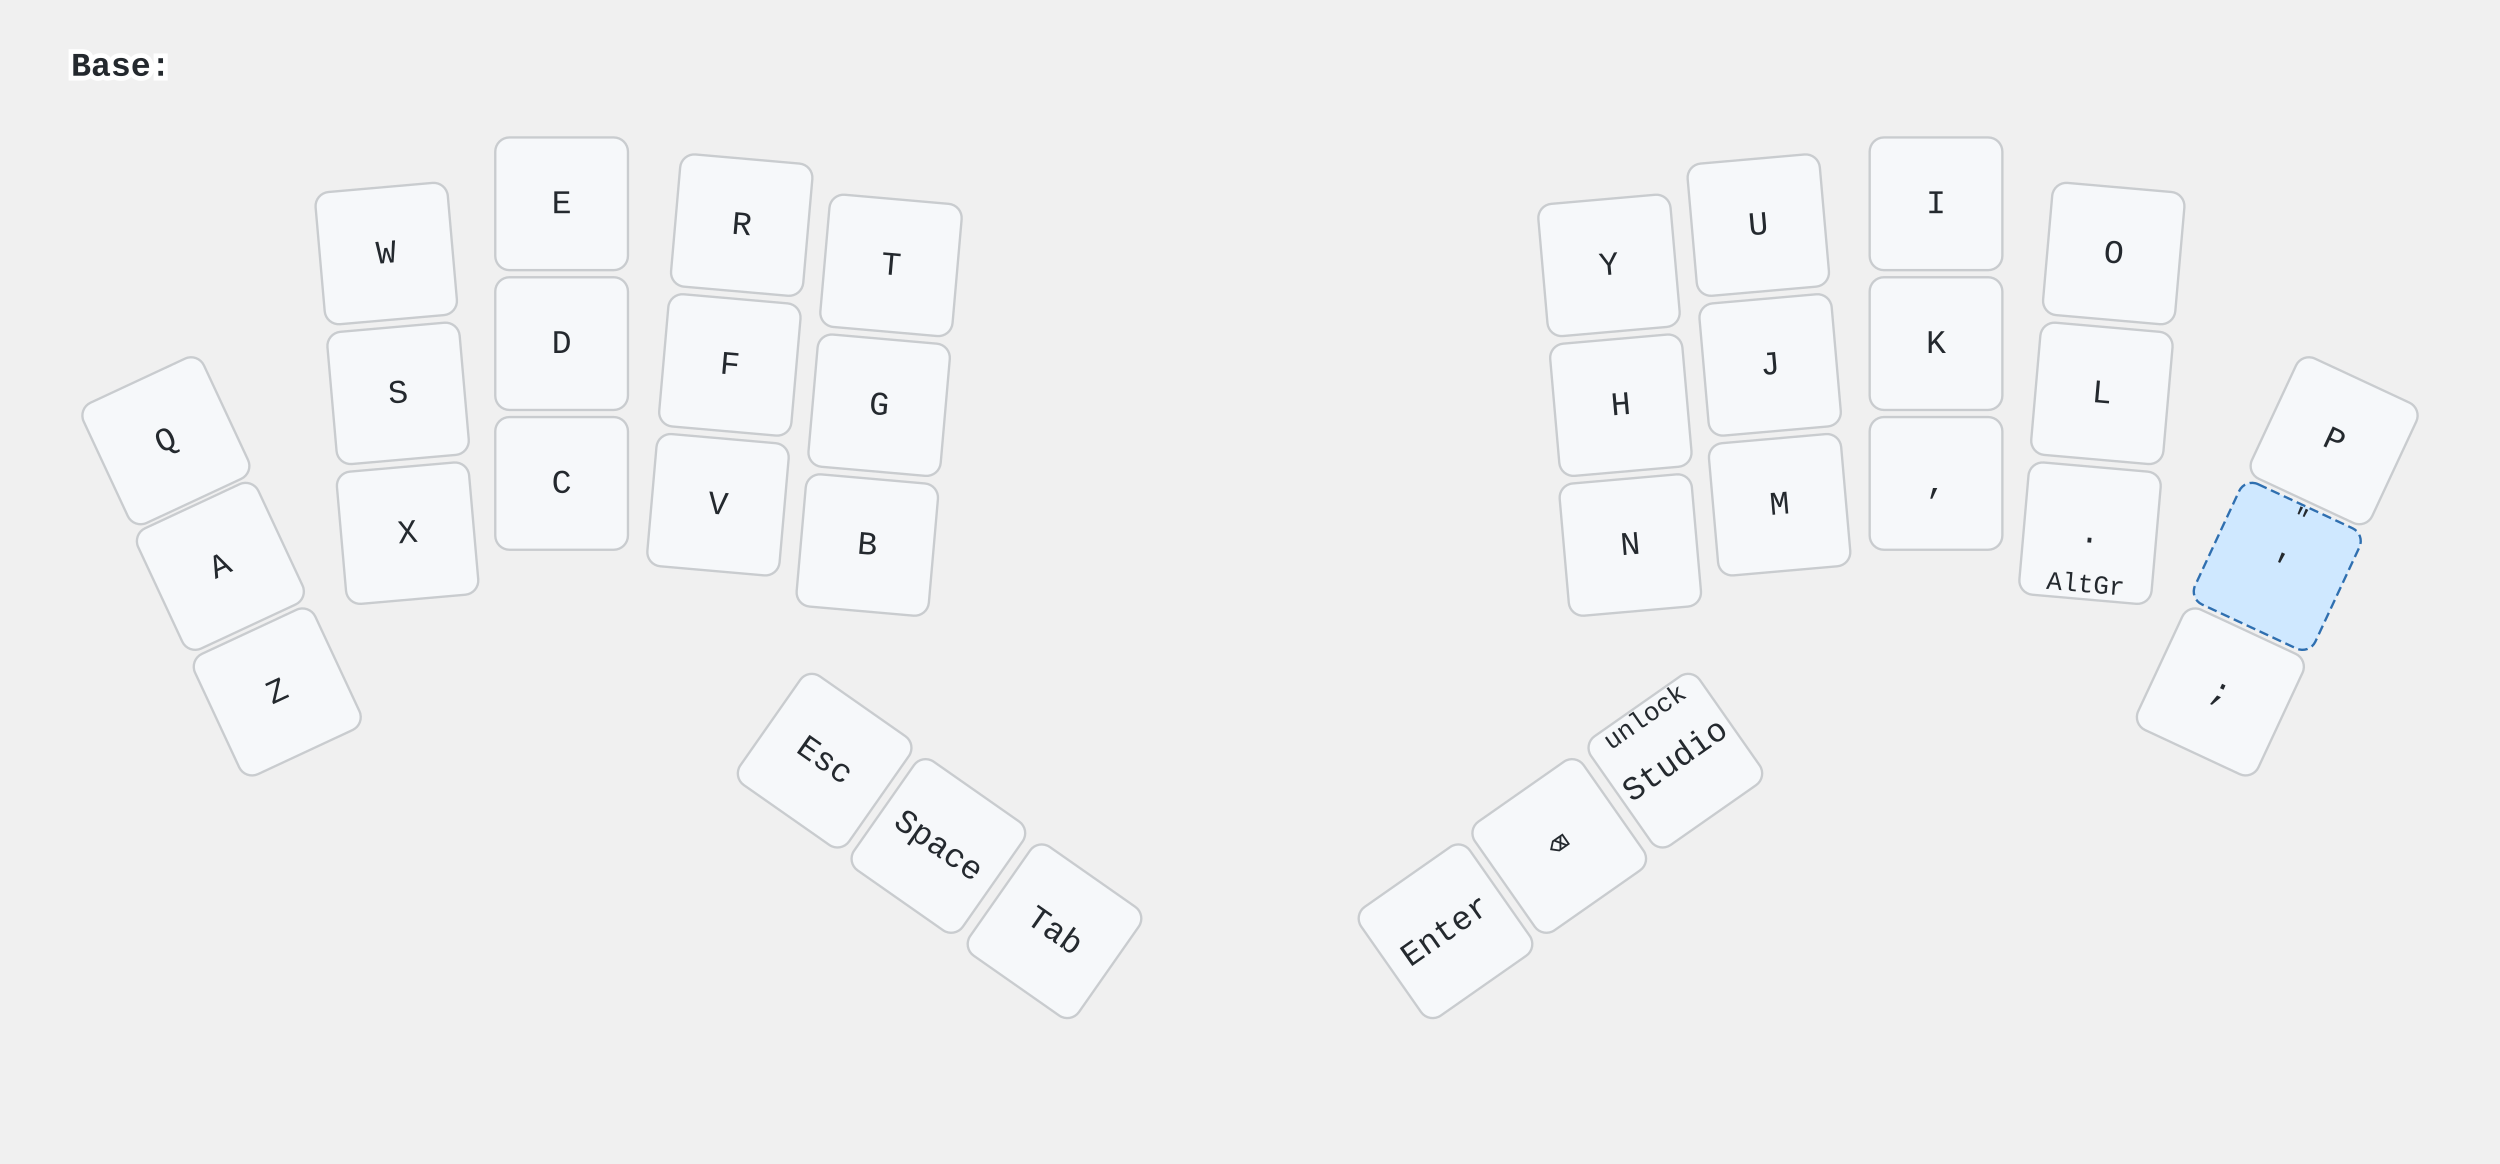
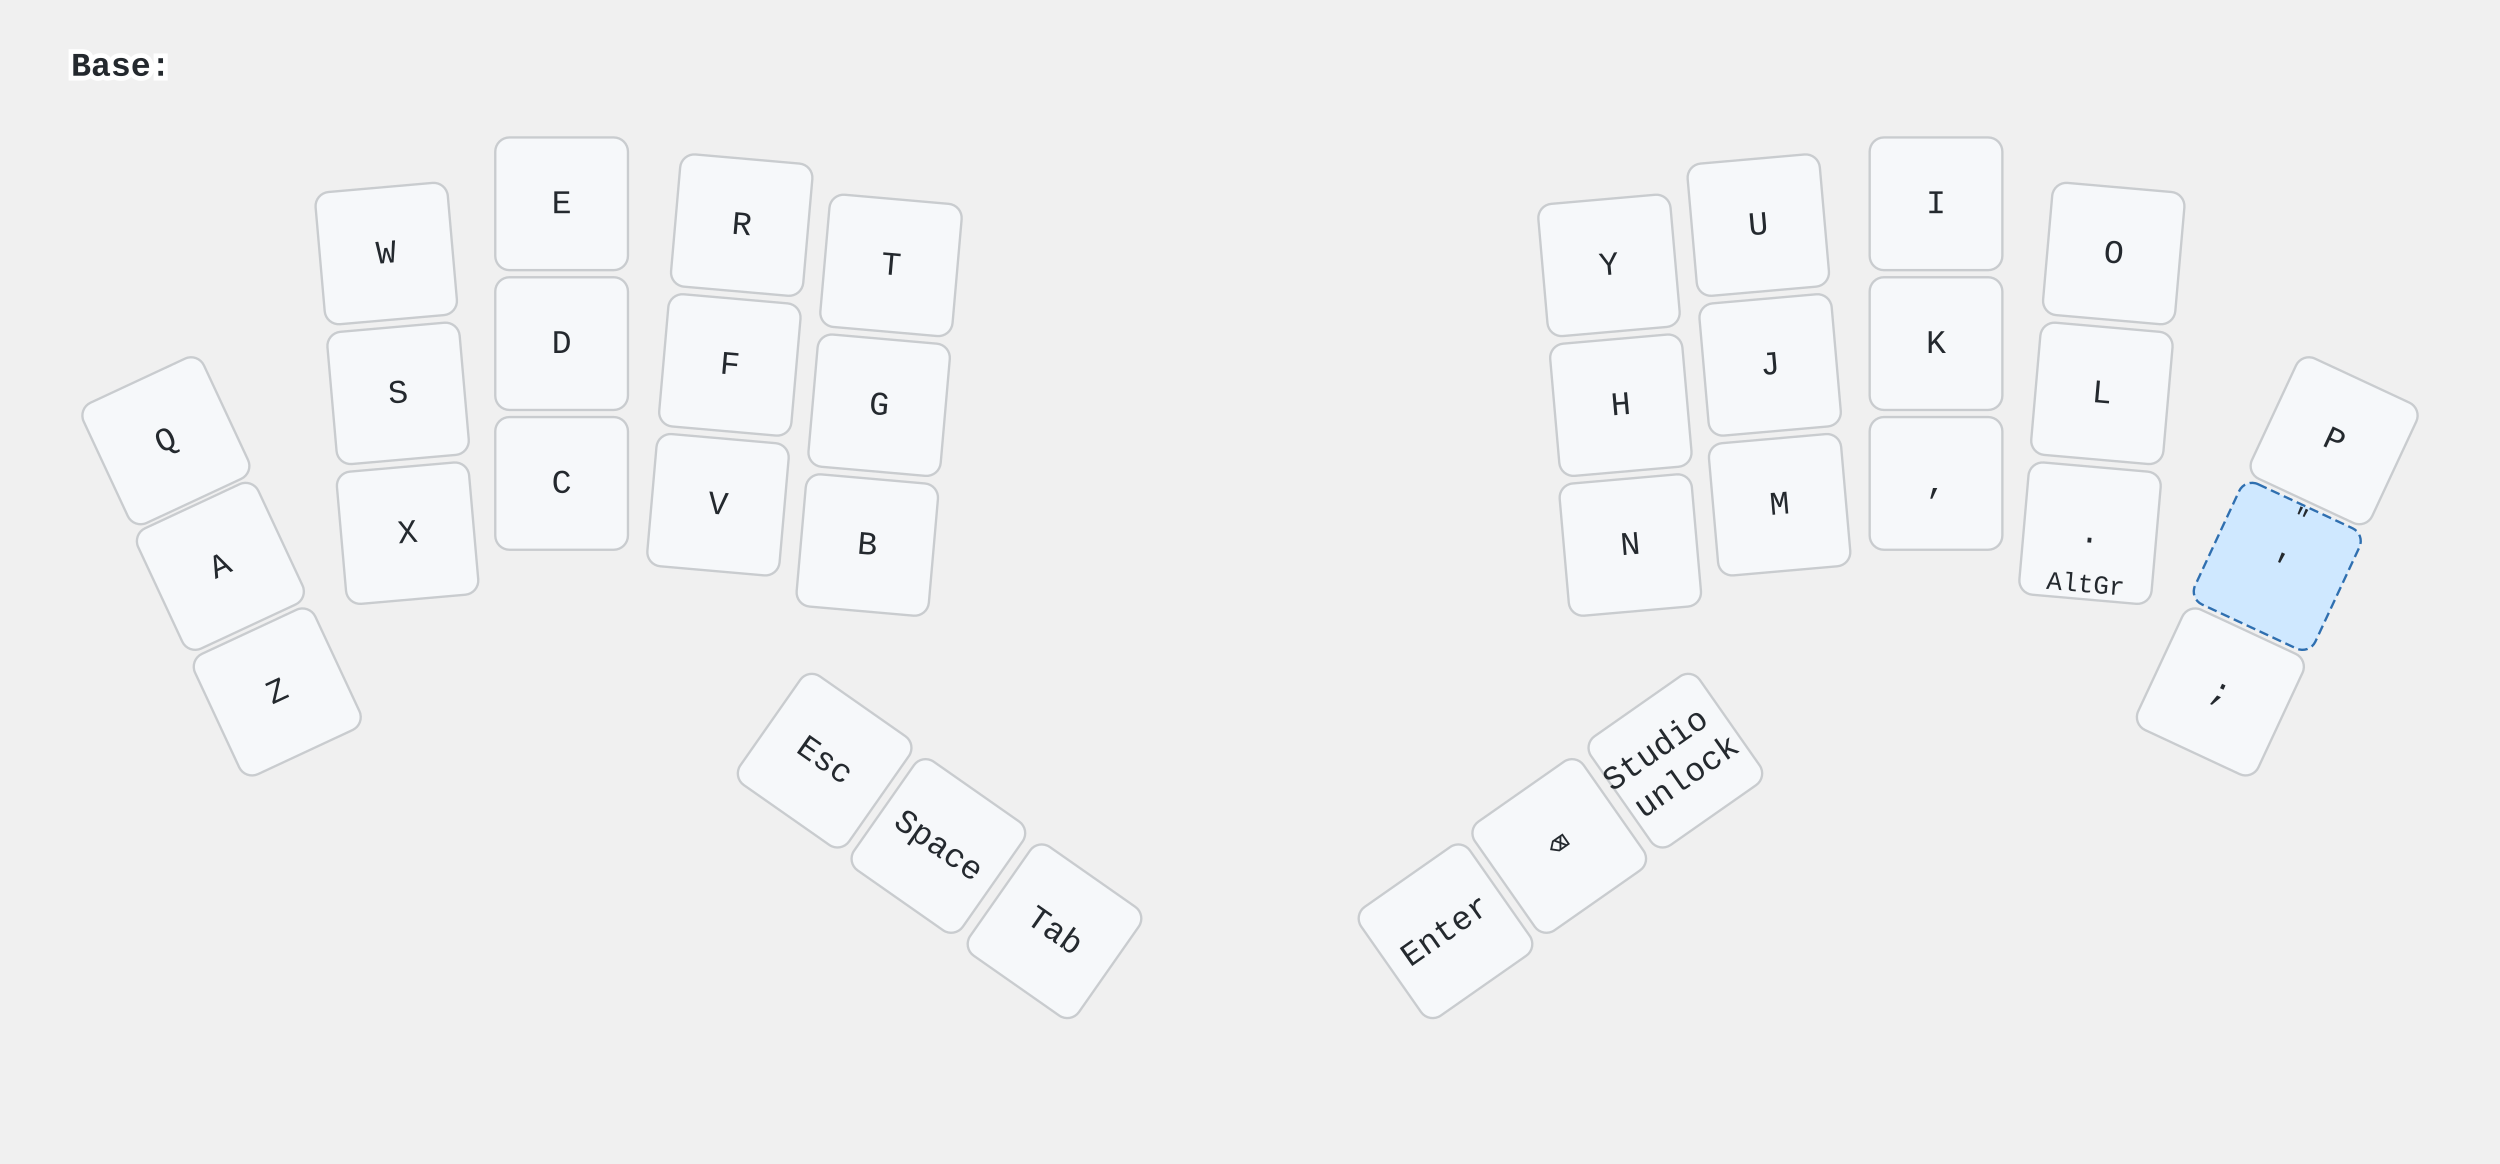
<svg xmlns="http://www.w3.org/2000/svg" width="1055" height="491" viewBox="0 0 1055 491" class="keymap">
  <style>/* inherit to force styles through use tags */
svg path {
    fill: inherit;
}

/* font and background color specifications */
svg.keymap {
    font-family: SFMono-Regular,Consolas,Liberation Mono,Menlo,monospace;
    font-size: 14px;
    font-kerning: normal;
    text-rendering: optimizeLegibility;
    fill: #24292e;
}

/* default key styling */
rect.key {
    fill: #f6f8fa;
}

rect.key, rect.combo {
    stroke: #c9cccf;
    stroke-width: 1;
}

/* default key side styling, only used is draw_key_sides is set */
rect.side {
    filter: brightness(90%);
}

/* color accent for combo boxes */
rect.combo, rect.combo-separate {
    fill: #cdf;
}

/* color accent for held keys */
rect.held, rect.combo.held {
    fill: #fdd;
}

/* color accent for ghost (optional) keys */
rect.ghost, rect.combo.ghost {
    stroke-dasharray: 4, 4;
    stroke-width: 2;
}

text {
    text-anchor: middle;
    dominant-baseline: middle;
}

/* styling for layer labels */
text.label {
    font-weight: bold;
    text-anchor: start;
    stroke: white;
    stroke-width: 4;
    paint-order: stroke;
}

/* styling for optional footer */
text.footer {
    text-anchor: end;
    dominant-baseline: auto;
    stroke: white;
    stroke-width: 4;
    paint-order: stroke;
}

/* styling for combo tap, and key non-tap label text */
text.combo, text.hold, text.shifted, text.left, text.right, text.tl, text.tr, text.bl, text.br {
    font-size: 11px;
}

text.hold, text.bl, text.br {
    text-anchor: middle;
    dominant-baseline: auto;
}

text.shifted, text.tl, text.tr {
    text-anchor: middle;
    dominant-baseline: hanging;
}

text.left, text.tl, text.bl {
    text-anchor: start;
}

text.right, text.tr, text.br {
    text-anchor: end;
}

text.layer-activator {
    text-decoration: underline;
}

/* styling for hold/shifted label text in combo box */
text.combo.hold, text.combo.shifted, text.combo.left, text.combo.right {
    font-size: 8px;
}

/* lighter symbol for transparent keys */
text.trans {
    fill: #7b7e81;
}

/* styling for combo dendrons */
path.combo {
    stroke-width: 1;
    stroke: gray;
    fill: none;
}

/* Start Tabler Icons Cleanup */
/* cannot use height/width with glyphs */
.icon-tabler &gt; path {
    fill: inherit;
    stroke: inherit;
    stroke-width: 2;
}
/* hide tabler's default box */
.icon-tabler &gt; path[stroke="none"][fill="none"] {
    visibility: hidden;
}
/* End Tabler Icons Cleanup */

@media (prefers-color-scheme: dark) {
svg.keymap { fill: #d1d6db; }
rect.key { fill: #3f4750; }
rect.key, rect.combo { stroke: #60666c; }
rect.combo, rect.combo-separate { fill: #1f3d7a; }
rect.held, rect.combo.held { fill: #854747; }
text.label, text.footer { stroke: black; }
text.trans { fill: #7e8184; }
path.combo { stroke: #7f7f7f; }

}
rect.et { fill: #ffe08a; stroke: #b58a00; }
rect.dead { fill: #cfe8ff; stroke: #2f6fb0; stroke-dasharray: 4 2; }
@media (prefers-color-scheme: dark) {
  rect.et { fill: #6b5300; stroke: #ffd24d; }
  rect.dead { fill: #1d3d5c; stroke: #7db7ff; }
}
</style>
  <g transform="translate(30, 0)" class="layer-Base">
    <text x="0" y="28" class="label" id="Base">Base:</text>
    <g transform="translate(0, 56)">
      <g transform="translate(40, 130) rotate(-25.0)" class="key keypos-0">
        <rect rx="6" ry="6" x="-28" y="-28" width="56" height="56" class="key" />
        <text x="0" y="0" class="key tap">Q</text>
      </g>
      <g transform="translate(133, 51) rotate(-5.0)" class="key keypos-1">
        <rect rx="6" ry="6" x="-28" y="-28" width="56" height="56" class="key" />
        <text x="0" y="0" class="key tap">W</text>
      </g>
      <g transform="translate(207, 30)" class="key keypos-2">
        <rect rx="6" ry="6" x="-28" y="-28" width="56" height="56" class="key" />
        <text x="0" y="0" class="key tap">E</text>
      </g>
      <g transform="translate(283, 39) rotate(5.0)" class="key keypos-3">
        <rect rx="6" ry="6" x="-28" y="-28" width="56" height="56" class="key" />
        <text x="0" y="0" class="key tap">R</text>
      </g>
      <g transform="translate(346, 56) rotate(5.0)" class="key keypos-4">
        <rect rx="6" ry="6" x="-28" y="-28" width="56" height="56" class="key" />
        <text x="0" y="0" class="key tap">T</text>
      </g>
      <g transform="translate(649, 56) rotate(-5.0)" class="key keypos-5">
        <rect rx="6" ry="6" x="-28" y="-28" width="56" height="56" class="key" />
        <text x="0" y="0" class="key tap">Y</text>
      </g>
      <g transform="translate(712, 39) rotate(-5.0)" class="key keypos-6">
        <rect rx="6" ry="6" x="-28" y="-28" width="56" height="56" class="key" />
        <text x="0" y="0" class="key tap">U</text>
      </g>
      <g transform="translate(787, 30)" class="key keypos-7">
        <rect rx="6" ry="6" x="-28" y="-28" width="56" height="56" class="key" />
        <text x="0" y="0" class="key tap">I</text>
      </g>
      <g transform="translate(862, 51) rotate(5.0)" class="key keypos-8">
        <rect rx="6" ry="6" x="-28" y="-28" width="56" height="56" class="key" />
        <text x="0" y="0" class="key tap">O</text>
      </g>
      <g transform="translate(955, 130) rotate(25.0)" class="key keypos-9">
        <rect rx="6" ry="6" x="-28" y="-28" width="56" height="56" class="key" />
        <text x="0" y="0" class="key tap">P</text>
      </g>
      <g transform="translate(63, 183) rotate(-25.0)" class="key keypos-10">
        <rect rx="6" ry="6" x="-28" y="-28" width="56" height="56" class="key" />
        <text x="0" y="0" class="key tap">A</text>
      </g>
      <g transform="translate(138, 110) rotate(-5.0)" class="key keypos-11">
        <rect rx="6" ry="6" x="-28" y="-28" width="56" height="56" class="key" />
        <text x="0" y="0" class="key tap">S</text>
      </g>
      <g transform="translate(207, 89)" class="key keypos-12">
        <rect rx="6" ry="6" x="-28" y="-28" width="56" height="56" class="key" />
        <text x="0" y="0" class="key tap">D</text>
      </g>
      <g transform="translate(278, 98) rotate(5.0)" class="key keypos-13">
        <rect rx="6" ry="6" x="-28" y="-28" width="56" height="56" class="key" />
        <text x="0" y="0" class="key tap">F</text>
      </g>
      <g transform="translate(341, 115) rotate(5.0)" class="key keypos-14">
        <rect rx="6" ry="6" x="-28" y="-28" width="56" height="56" class="key" />
        <text x="0" y="0" class="key tap">G</text>
      </g>
      <g transform="translate(654, 115) rotate(-5.0)" class="key keypos-15">
        <rect rx="6" ry="6" x="-28" y="-28" width="56" height="56" class="key" />
        <text x="0" y="0" class="key tap">H</text>
      </g>
      <g transform="translate(717, 98) rotate(-5.0)" class="key keypos-16">
        <rect rx="6" ry="6" x="-28" y="-28" width="56" height="56" class="key" />
        <text x="0" y="0" class="key tap">J</text>
      </g>
      <g transform="translate(787, 89)" class="key keypos-17">
        <rect rx="6" ry="6" x="-28" y="-28" width="56" height="56" class="key" />
        <text x="0" y="0" class="key tap">K</text>
      </g>
      <g transform="translate(857, 110) rotate(5.0)" class="key keypos-18">
        <rect rx="6" ry="6" x="-28" y="-28" width="56" height="56" class="key" />
        <text x="0" y="0" class="key tap">L</text>
      </g>
      <g transform="translate(931, 183) rotate(25.0)" class="key dead keypos-19">
        <rect rx="6" ry="6" x="-28" y="-28" width="56" height="56" class="key dead" />
        <text x="0" y="0" class="key dead tap">'</text>
        <text x="0" y="-25" class="key dead shifted">"</text>
      </g>
      <g transform="translate(87, 236) rotate(-25.0)" class="key keypos-20">
        <rect rx="6" ry="6" x="-28" y="-28" width="56" height="56" class="key" />
        <text x="0" y="0" class="key tap">Z</text>
      </g>
      <g transform="translate(142, 169) rotate(-5.0)" class="key keypos-21">
        <rect rx="6" ry="6" x="-28" y="-28" width="56" height="56" class="key" />
        <text x="0" y="0" class="key tap">X</text>
      </g>
      <g transform="translate(207, 148)" class="key keypos-22">
        <rect rx="6" ry="6" x="-28" y="-28" width="56" height="56" class="key" />
        <text x="0" y="0" class="key tap">C</text>
      </g>
      <g transform="translate(273, 157) rotate(5.0)" class="key keypos-23">
        <rect rx="6" ry="6" x="-28" y="-28" width="56" height="56" class="key" />
        <text x="0" y="0" class="key tap">V</text>
      </g>
      <g transform="translate(336, 174) rotate(5.0)" class="key keypos-24">
        <rect rx="6" ry="6" x="-28" y="-28" width="56" height="56" class="key" />
        <text x="0" y="0" class="key tap">B</text>
      </g>
      <g transform="translate(658, 174) rotate(-5.0)" class="key keypos-25">
        <rect rx="6" ry="6" x="-28" y="-28" width="56" height="56" class="key" />
        <text x="0" y="0" class="key tap">N</text>
      </g>
      <g transform="translate(721, 157) rotate(-5.0)" class="key keypos-26">
        <rect rx="6" ry="6" x="-28" y="-28" width="56" height="56" class="key" />
        <text x="0" y="0" class="key tap">M</text>
      </g>
      <g transform="translate(787, 148)" class="key keypos-27">
        <rect rx="6" ry="6" x="-28" y="-28" width="56" height="56" class="key" />
        <text x="0" y="0" class="key tap">,</text>
      </g>
      <g transform="translate(852, 169) rotate(5.0)" class="key keypos-28">
        <rect rx="6" ry="6" x="-28" y="-28" width="56" height="56" class="key" />
        <text x="0" y="0" class="key tap">.</text>
        <text x="0" y="25" class="key hold">AltGr</text>
      </g>
      <g transform="translate(907, 236) rotate(25.0)" class="key keypos-29">
        <rect rx="6" ry="6" x="-28" y="-28" width="56" height="56" class="key" />
        <text x="0" y="0" class="key tap">;</text>
      </g>
      <g transform="translate(318, 265) rotate(35.0)" class="key keypos-30">
        <rect rx="6" ry="6" x="-28" y="-28" width="56" height="56" class="key" />
        <text x="0" y="0" class="key tap">Esc</text>
      </g>
      <g transform="translate(366, 301) rotate(35.0)" class="key keypos-31">
        <rect rx="6" ry="6" x="-28" y="-28" width="56" height="56" class="key" />
        <text x="0" y="0" class="key tap">Space</text>
      </g>
      <g transform="translate(415, 337) rotate(35.0)" class="key keypos-32">
        <rect rx="6" ry="6" x="-28" y="-28" width="56" height="56" class="key" />
        <text x="0" y="0" class="key tap">Tab</text>
      </g>
      <g transform="translate(580, 337) rotate(-35.0)" class="key keypos-33">
        <rect rx="6" ry="6" x="-28" y="-28" width="56" height="56" class="key" />
        <text x="0" y="0" class="key tap">Enter</text>
      </g>
      <g transform="translate(628, 301) rotate(-35.0)" class="key keypos-34">
        <rect rx="6" ry="6" x="-28" y="-28" width="56" height="56" class="key" />
        <text x="0" y="0" class="key tap">⌫</text>
      </g>
      <g transform="translate(677, 265) rotate(-35.0)" class="key keypos-35">
        <rect rx="6" ry="6" x="-28" y="-28" width="56" height="56" class="key" />
-         <text x="0" y="0" class="key tap">Studio</text>
-         <text x="0" y="-25" class="key shifted">unlock</text>
+         <text x="0" y="0" class="key tap">
+           <tspan x="0" dy="-0.6em">Studio</tspan>
+           <tspan x="0" dy="1.2em">unlock</tspan>
+         </text>
      </g>
    </g>
  </g>
</svg>
